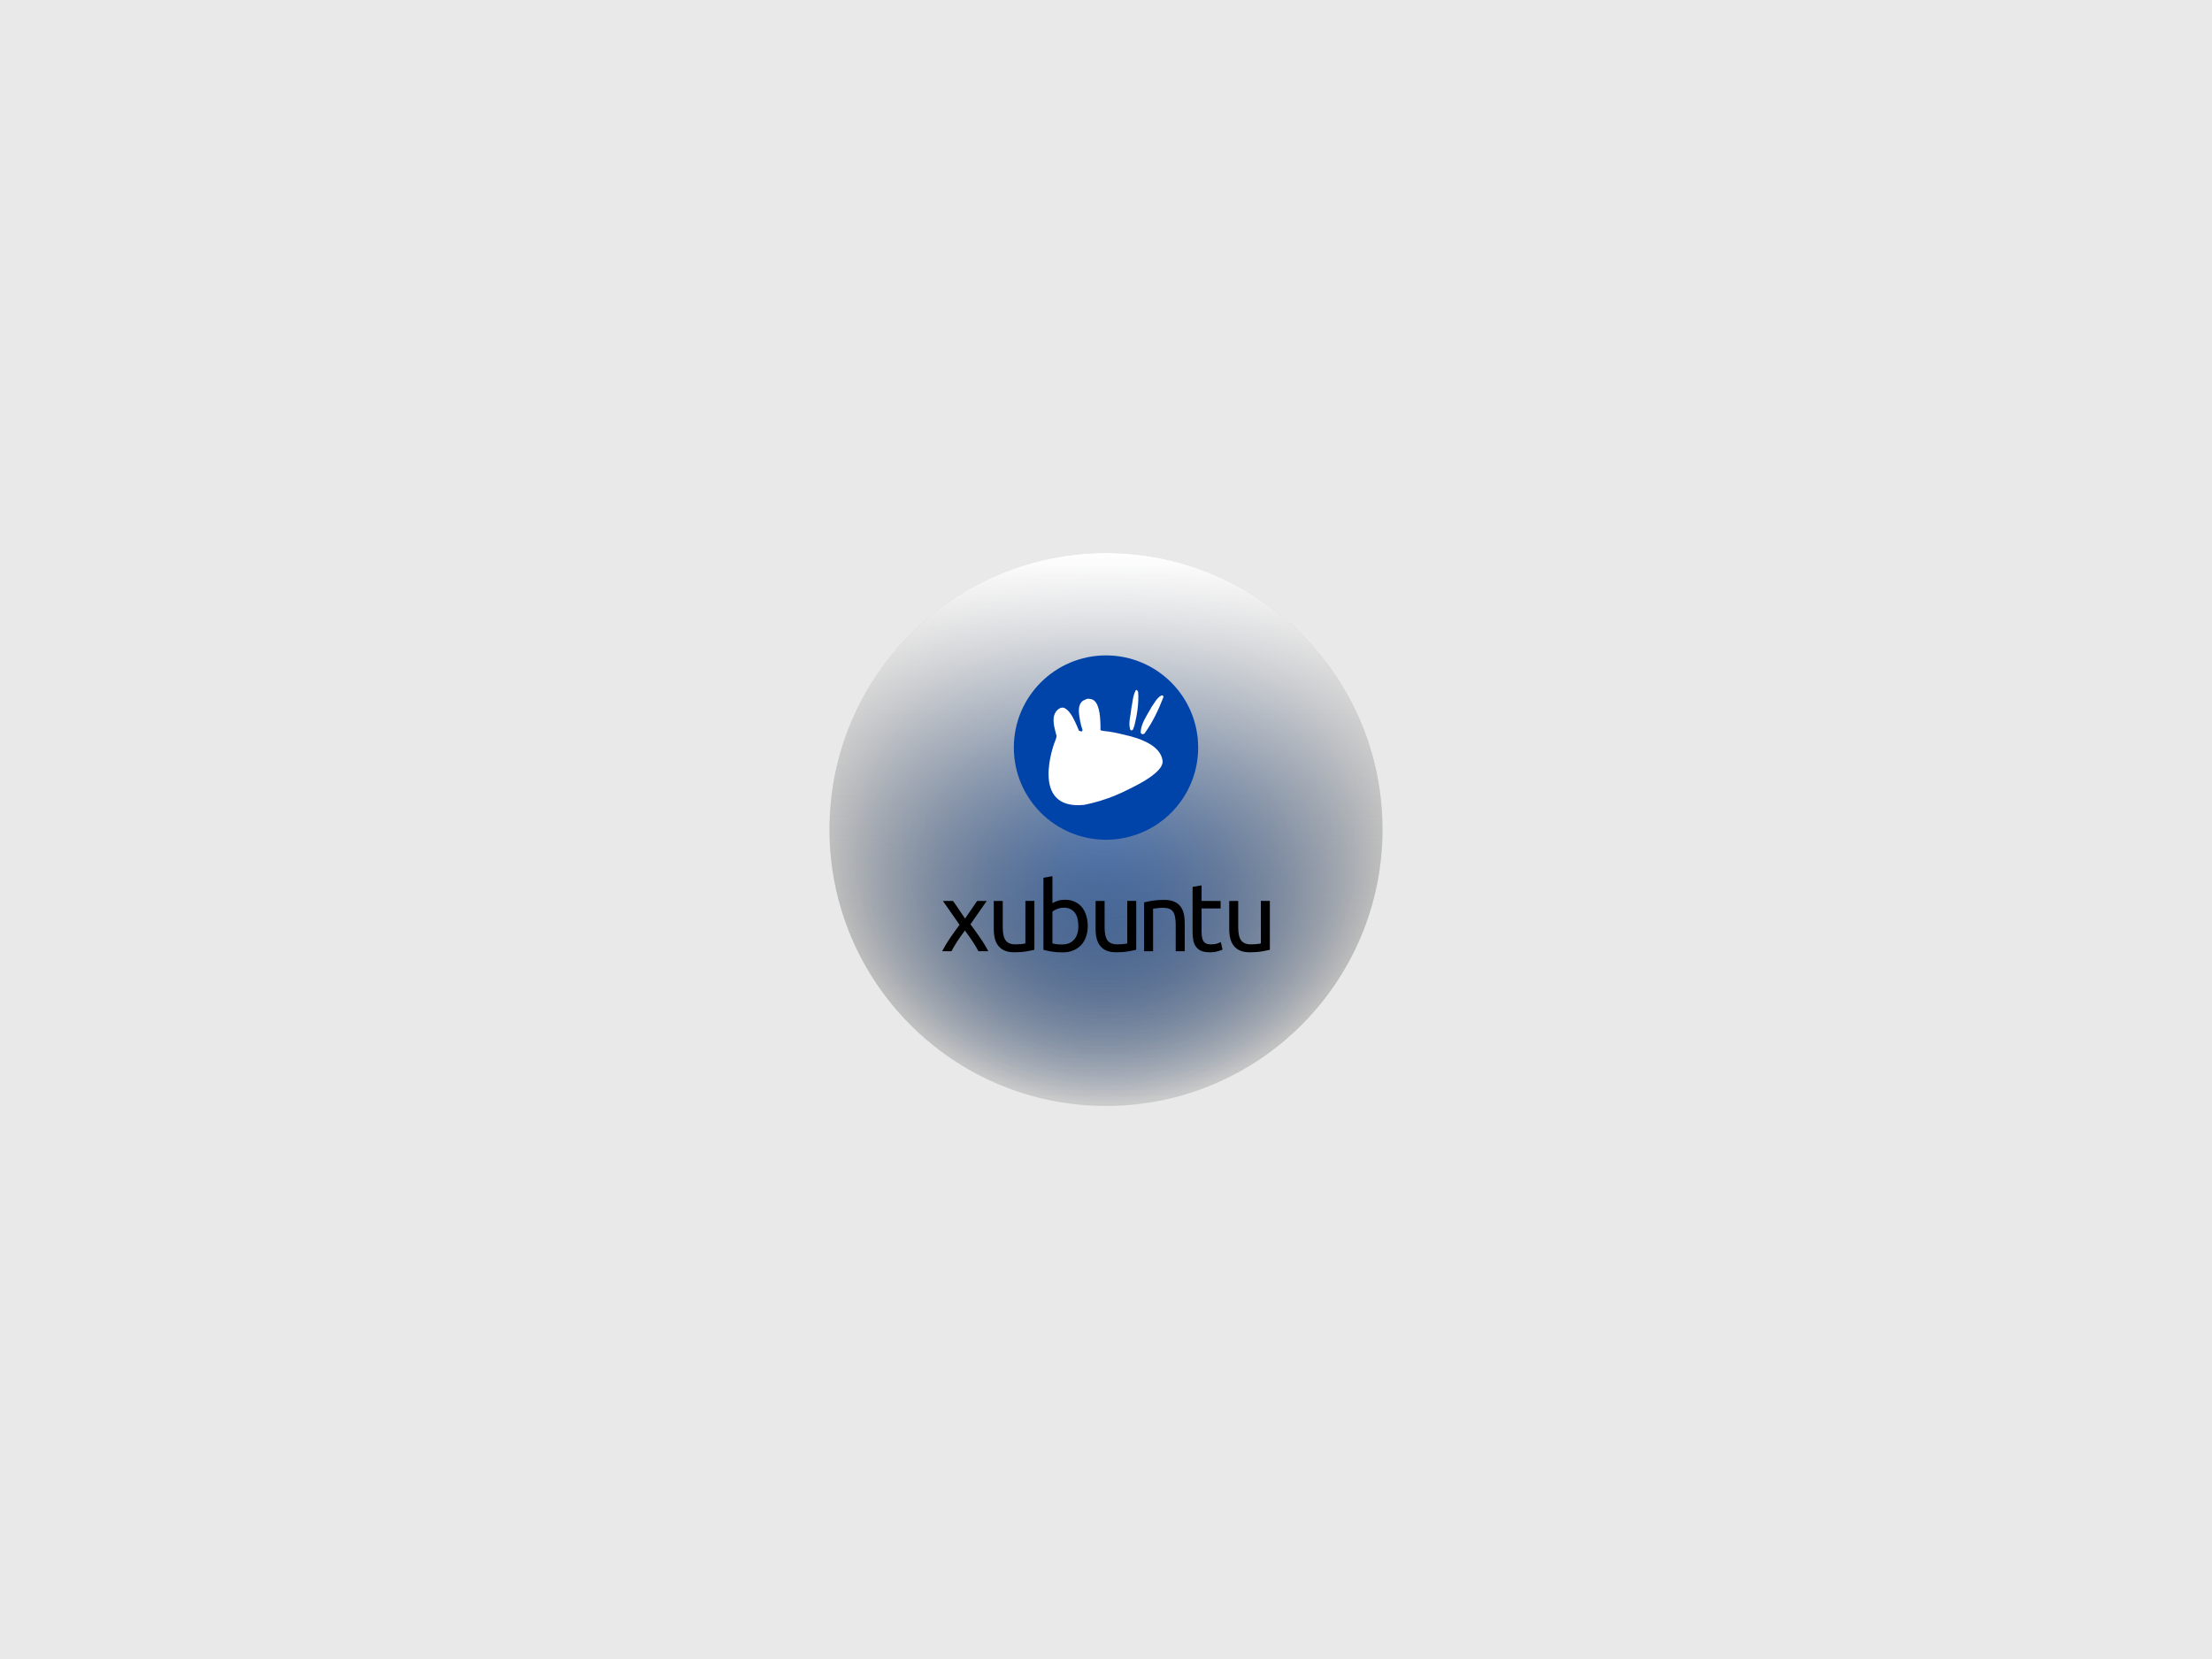
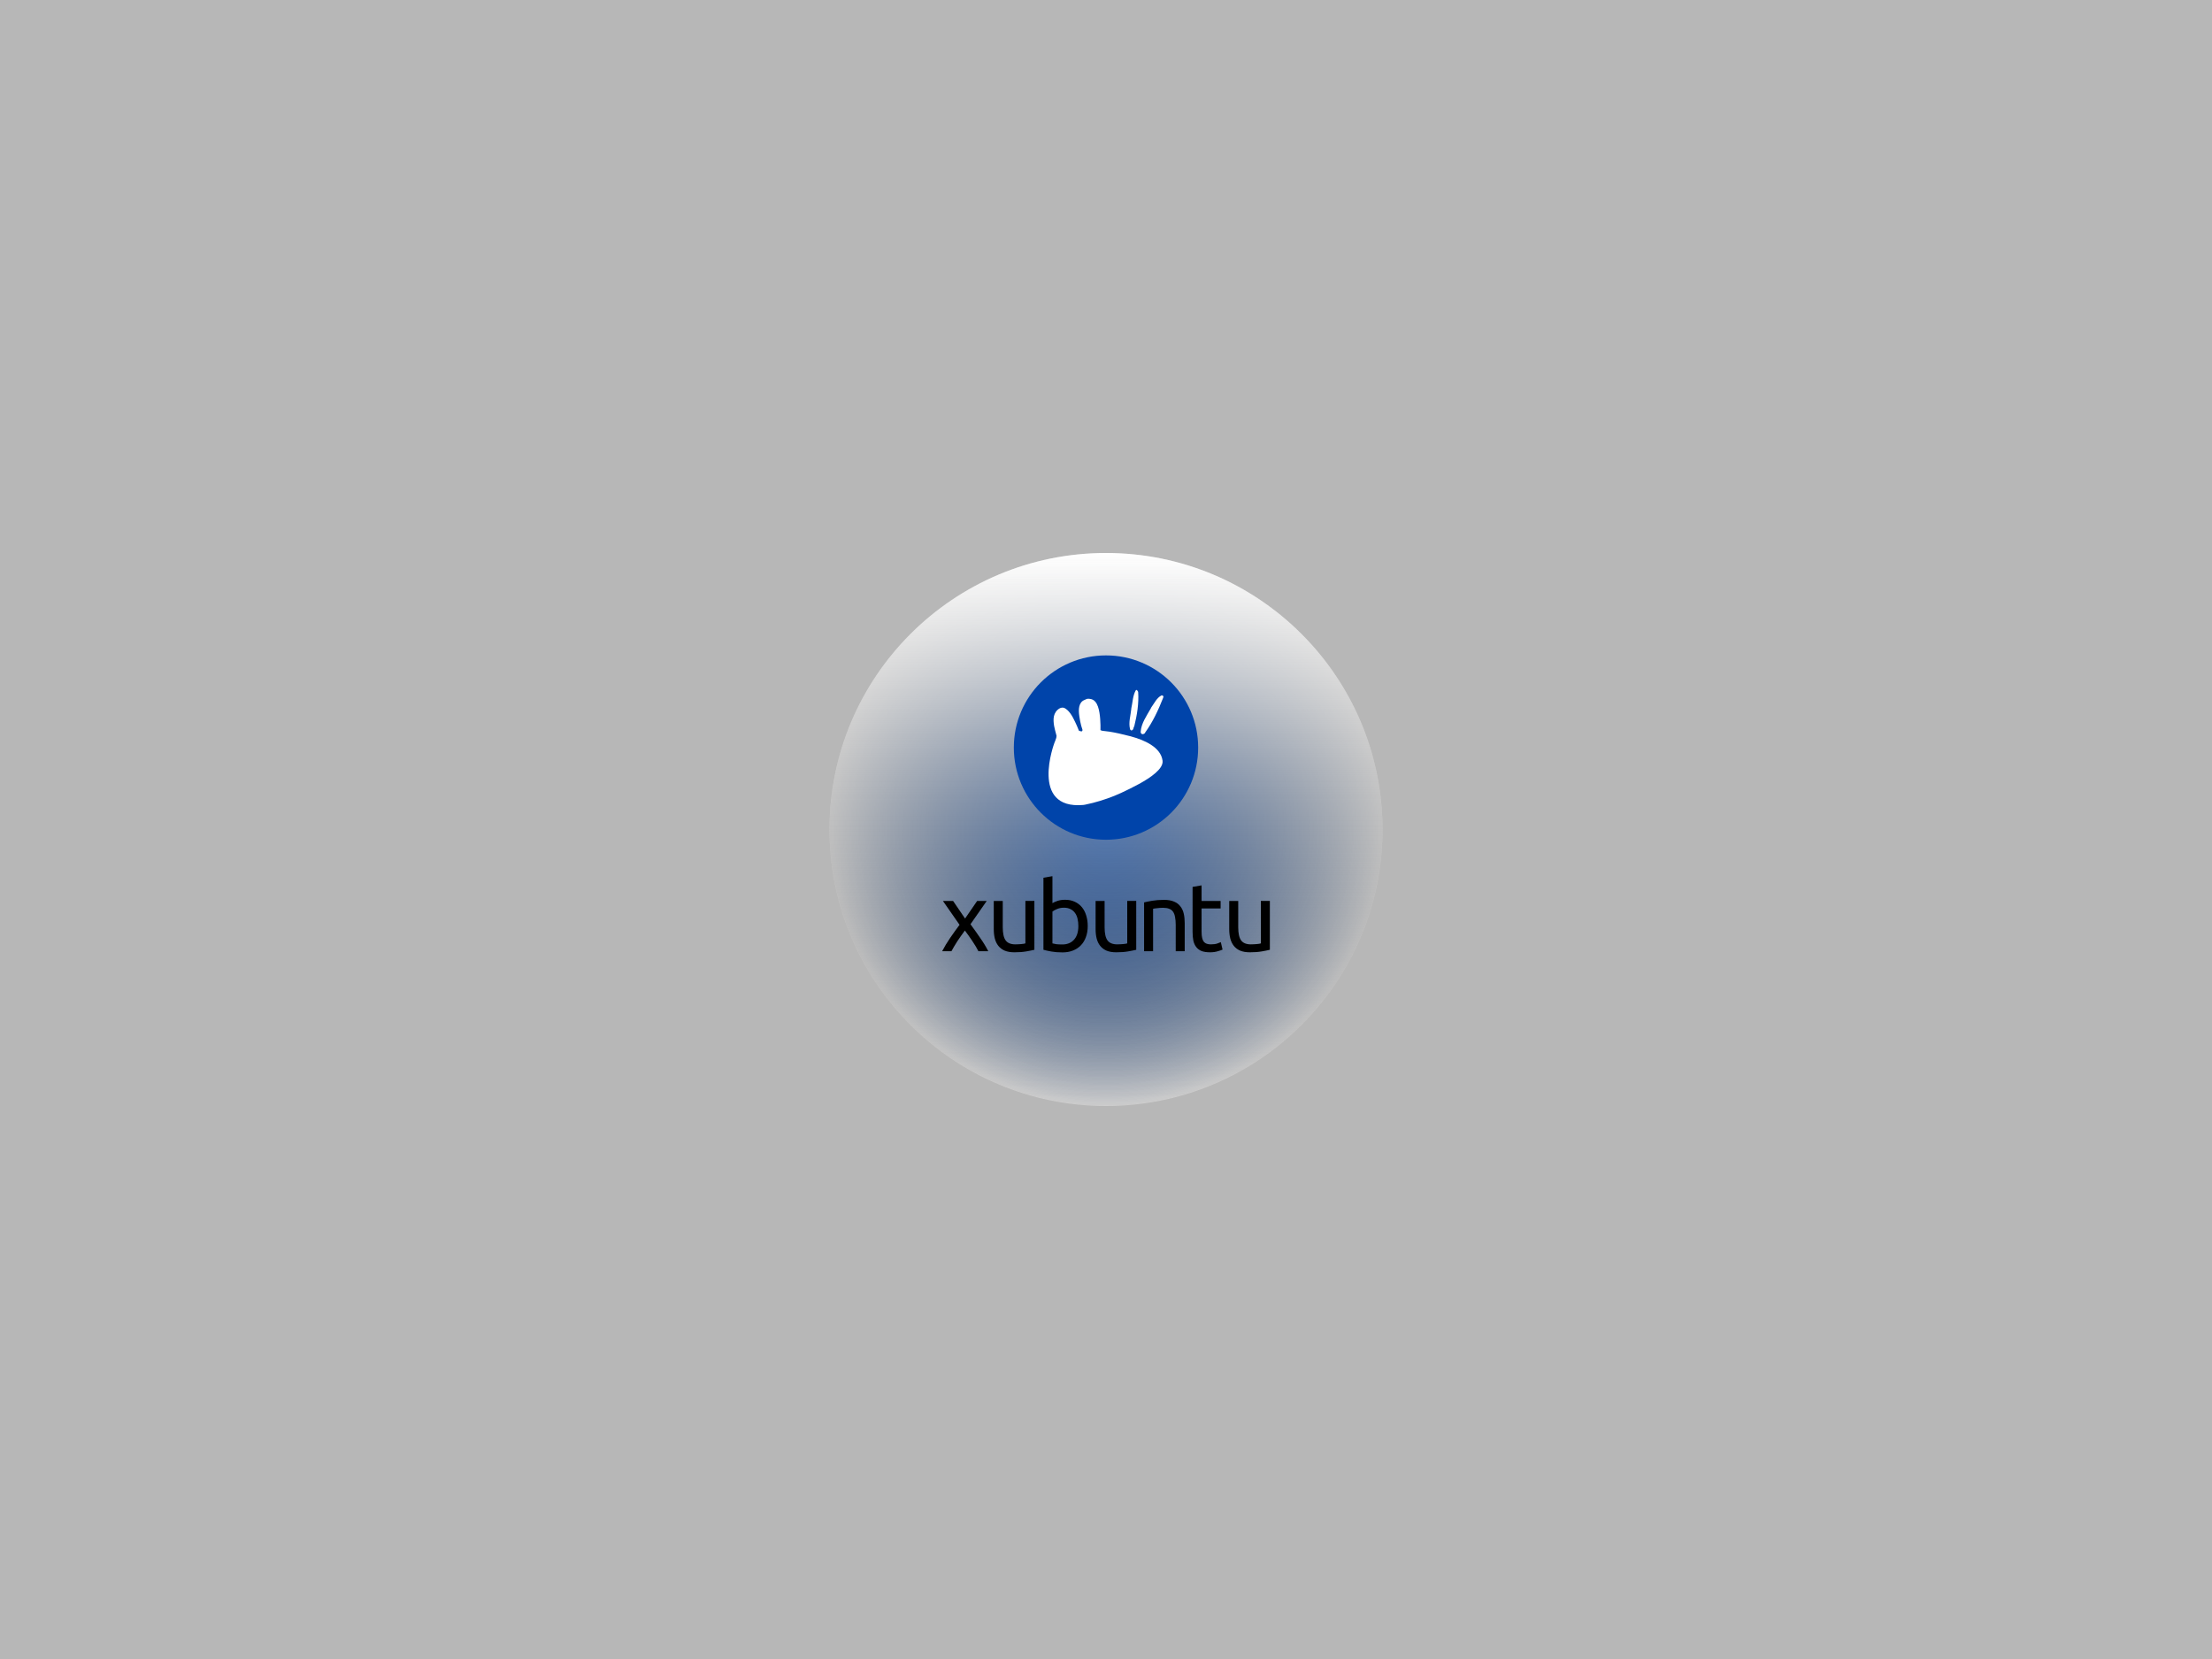
<svg xmlns="http://www.w3.org/2000/svg" xmlns:ns1="http://www.openswatchbook.org/uri/2009/osb" xmlns:xlink="http://www.w3.org/1999/xlink" id="svg3004" version="1.1" width="640" height="480" xml:space="preserve">
  <defs id="defs3008">
    <linearGradient id="linearGradient4226">
      <stop style="stop-color:#0044aa;stop-opacity:1;" offset="0" id="stop4228" />
      <stop style="stop-color:#0044aa;stop-opacity:0;" offset="1" id="stop4230" />
    </linearGradient>
    <linearGradient id="linearGradient4164">
      <stop style="stop-color:#a80030;stop-opacity:1;" offset="0" id="stop4166" />
      <stop style="stop-color:#a80030;stop-opacity:0;" offset="1" id="stop4168" />
    </linearGradient>
    <linearGradient id="linearGradient5303">
      <stop style="stop-color:#f26711;stop-opacity:1;" offset="0" id="stop5305" />
      <stop style="stop-color:#f26711;stop-opacity:0;" offset="1" id="stop5307" />
    </linearGradient>
    <linearGradient id="linearGradient5267">
      <stop style="stop-color:#666666;stop-opacity:1;" offset="0" id="stop5269" />
      <stop style="stop-color:#666666;stop-opacity:0;" offset="1" id="stop5271" />
    </linearGradient>
    <linearGradient id="linearGradient5251" ns1:paint="solid">
      <stop style="stop-color:#666666;stop-opacity:1;" offset="0" id="stop5253" />
    </linearGradient>
    <linearGradient xlink:href="#linearGradient5267" id="linearGradient5273" x1="-395.365" y1="-212.642" x2="4.763" y2="-212.642" gradientUnits="userSpaceOnUse" />
    <radialGradient xlink:href="#linearGradient5303" id="radialGradient5325" cx="-163.148" cy="-366.263" fx="-163.148" fy="-366.263" r="144.094" gradientTransform="matrix(1,0,0,0.9338842,0,-24.21576)" gradientUnits="userSpaceOnUse" />
    <radialGradient xlink:href="#linearGradient4164" id="radialGradient4170" cx="1447.778" cy="-272.917" fx="1447.778" fy="-272.917" r="223.333" gradientTransform="matrix(1,0,0,0.9751244,0,-6.788974)" gradientUnits="userSpaceOnUse" />
    <radialGradient xlink:href="#linearGradient4164-9" id="radialGradient4170-9" cx="1447.778" cy="-272.917" fx="1447.778" fy="-272.917" r="223.333" gradientTransform="matrix(1,0,0,0.9751244,0,-6.788974)" gradientUnits="userSpaceOnUse" />
    <linearGradient id="linearGradient4164-9">
      <stop style="stop-color:#a80030;stop-opacity:1;" offset="0" id="stop4166-0" />
      <stop style="stop-color:#a80030;stop-opacity:0;" offset="1" id="stop4168-2" />
    </linearGradient>
    <radialGradient r="223.333" fy="-272.917" fx="1447.778" cy="-272.917" cx="1447.778" gradientTransform="matrix(1,0,0,0.9751244,0,-6.788974)" gradientUnits="userSpaceOnUse" id="radialGradient4206" xlink:href="#linearGradient4164-9" />
    <radialGradient xlink:href="#linearGradient4164" id="radialGradient14319" gradientUnits="userSpaceOnUse" gradientTransform="matrix(1,0,0,0.9751244,0,-6.788974)" cx="1447.778" cy="-272.917" fx="1447.778" fy="-272.917" r="223.333" />
    <linearGradient xlink:href="#linearGradient5267" id="linearGradient14321" gradientUnits="userSpaceOnUse" x1="-395.365" y1="-212.642" x2="4.763" y2="-212.642" />
    <linearGradient xlink:href="#linearGradient5267" id="linearGradient14345" gradientUnits="userSpaceOnUse" x1="-395.365" y1="-212.642" x2="4.763" y2="-212.642" />
    <radialGradient xlink:href="#linearGradient4164" id="radialGradient14347" gradientUnits="userSpaceOnUse" gradientTransform="matrix(1,0,0,0.9751244,0,-6.788974)" cx="1447.778" cy="-272.917" fx="1447.778" fy="-272.917" r="223.333" />
    <radialGradient xlink:href="#linearGradient4164" id="radialGradient14931" gradientUnits="userSpaceOnUse" gradientTransform="matrix(1,0,0,0.9751244,0,-6.788974)" cx="1447.778" cy="-272.917" fx="1447.778" fy="-272.917" r="223.333" />
    <linearGradient xlink:href="#linearGradient5267" id="linearGradient14933" gradientUnits="userSpaceOnUse" x1="-395.365" y1="-212.642" x2="4.763" y2="-212.642" />
    <radialGradient xlink:href="#linearGradient4164" id="radialGradient14961" gradientUnits="userSpaceOnUse" gradientTransform="matrix(1,0,0,0.9751244,0,-6.788974)" cx="1447.778" cy="-272.917" fx="1447.778" fy="-272.917" r="223.333" />
    <linearGradient xlink:href="#linearGradient5267" id="linearGradient14963" gradientUnits="userSpaceOnUse" x1="-395.365" y1="-212.642" x2="4.763" y2="-212.642" />
    <linearGradient xlink:href="#linearGradient5267" id="linearGradient14991" gradientUnits="userSpaceOnUse" x1="-395.365" y1="-212.642" x2="4.763" y2="-212.642" />
    <linearGradient xlink:href="#linearGradient5267" id="linearGradient15015" gradientUnits="userSpaceOnUse" x1="-395.365" y1="-212.642" x2="4.763" y2="-212.642" />
    <linearGradient xlink:href="#linearGradient5267" id="linearGradient3725" gradientUnits="userSpaceOnUse" x1="-395.365" y1="-212.642" x2="4.763" y2="-212.642" />
    <radialGradient r="125.556" fy="-292.917" fx="-318.889" cy="-292.917" cx="-318.889" gradientTransform="matrix(1,0,0,1.061947,0,18.14526)" gradientUnits="userSpaceOnUse" id="radialGradient3812" xlink:href="#linearGradient3787-8" />
    <linearGradient id="linearGradient3787-8">
      <stop style="stop-color:#000000;stop-opacity:1;" offset="0" id="stop3789-9" />
      <stop style="stop-color:#000000;stop-opacity:0;" offset="1" id="stop3791-4" />
    </linearGradient>
    <radialGradient r="125.556" fy="-292.917" fx="-318.889" cy="-292.917" cx="-318.889" gradientTransform="matrix(1,0,0,1.061947,0,18.14526)" gradientUnits="userSpaceOnUse" id="radialGradient6789" xlink:href="#linearGradient3787-8" />
    <radialGradient xlink:href="#linearGradient4226" id="radialGradient4232" cx="1447.778" cy="-272.917" fx="1447.778" fy="-272.917" r="223.333" gradientTransform="matrix(1,0,0,0.9751244,0,-6.788974)" gradientUnits="userSpaceOnUse" />
    <radialGradient xlink:href="#linearGradient3787-8" id="radialGradient3090" gradientUnits="userSpaceOnUse" gradientTransform="matrix(1,0,0,1.061947,0,18.14526)" cx="-318.889" cy="-292.917" fx="-318.889" fy="-292.917" r="125.556" />
    <radialGradient xlink:href="#linearGradient4226" id="radialGradient3092" gradientUnits="userSpaceOnUse" gradientTransform="matrix(1,0,0,0.9751244,0,-6.788974)" cx="1447.778" cy="-272.917" fx="1447.778" fy="-272.917" r="223.333" />
    <linearGradient xlink:href="#linearGradient5267" id="linearGradient3094" gradientUnits="userSpaceOnUse" x1="-395.365" y1="-212.642" x2="4.763" y2="-212.642" />
    <radialGradient xlink:href="#linearGradient3787-8-0" id="radialGradient4061" gradientUnits="userSpaceOnUse" gradientTransform="matrix(1,0,0,1.061947,0,18.14526)" cx="-318.889" cy="-292.917" fx="-318.889" fy="-292.917" r="125.556" />
    <linearGradient id="linearGradient3787-8-0">
      <stop style="stop-color:#000000;stop-opacity:1;" offset="0" id="stop3789-9-2" />
      <stop style="stop-color:#000000;stop-opacity:0;" offset="1" id="stop3791-4-8" />
    </linearGradient>
    <radialGradient xlink:href="#linearGradient4226-1" id="radialGradient4063" gradientUnits="userSpaceOnUse" gradientTransform="matrix(1,0,0,0.9751244,0,-6.788974)" cx="1447.778" cy="-272.917" fx="1447.778" fy="-272.917" r="223.333" />
    <linearGradient id="linearGradient4226-1">
      <stop style="stop-color:#0044aa;stop-opacity:1;" offset="0" id="stop4228-8" />
      <stop style="stop-color:#0044aa;stop-opacity:0;" offset="1" id="stop4230-8" />
    </linearGradient>
    <linearGradient xlink:href="#linearGradient5267-5" id="linearGradient4065" gradientUnits="userSpaceOnUse" x1="-395.365" y1="-212.642" x2="4.763" y2="-212.642" />
    <linearGradient id="linearGradient5267-5">
      <stop style="stop-color:#666666;stop-opacity:1;" offset="0" id="stop5269-7" />
      <stop style="stop-color:#666666;stop-opacity:0;" offset="1" id="stop5271-3" />
    </linearGradient>
    <radialGradient xlink:href="#linearGradient3787-8-0-6" id="radialGradient4061-0" gradientUnits="userSpaceOnUse" gradientTransform="matrix(1,0,0,1.061947,0,18.14526)" cx="-318.889" cy="-292.917" fx="-318.889" fy="-292.917" r="125.556" />
    <linearGradient id="linearGradient3787-8-0-6">
      <stop style="stop-color:#000000;stop-opacity:1;" offset="0" id="stop3789-9-2-6" />
      <stop style="stop-color:#000000;stop-opacity:0;" offset="1" id="stop3791-4-8-9" />
    </linearGradient>
    <radialGradient xlink:href="#linearGradient3978" id="radialGradient3984" cx="1447.778" cy="-272.917" fx="1447.778" fy="-272.917" r="223.333" gradientTransform="matrix(1,0,0,0.9751244,0,-6.788974)" gradientUnits="userSpaceOnUse" />
    <linearGradient id="linearGradient3978">
      <stop style="stop-color:#0044aa;stop-opacity:1;" offset="0" id="stop3980" />
      <stop style="stop-color:#0044aa;stop-opacity:0;" offset="1" id="stop3982" />
    </linearGradient>
    <linearGradient xlink:href="#linearGradient5267-5-4" id="linearGradient3185" gradientUnits="userSpaceOnUse" x1="-395.365" y1="-212.642" x2="4.763" y2="-212.642" />
    <linearGradient id="linearGradient5267-5-4">
      <stop style="stop-color:#666666;stop-opacity:1;" offset="0" id="stop5269-7-6" />
      <stop style="stop-color:#666666;stop-opacity:0;" offset="1" id="stop5271-3-6" />
    </linearGradient>
    <radialGradient xlink:href="#linearGradient3787-8-0-4" id="radialGradient3870" gradientUnits="userSpaceOnUse" gradientTransform="matrix(1,0,0,1.061947,0,18.14526)" cx="-318.889" cy="-292.917" fx="-318.889" fy="-292.917" r="125.556" />
    <linearGradient id="linearGradient3787-8-0-4">
      <stop style="stop-color:#000000;stop-opacity:1;" offset="0" id="stop3789-9-2-1" />
      <stop style="stop-color:#000000;stop-opacity:0;" offset="1" id="stop3791-4-8-4" />
    </linearGradient>
    <radialGradient xlink:href="#linearGradient3978-23" id="radialGradient3868" gradientUnits="userSpaceOnUse" gradientTransform="matrix(1,0,0,0.9751244,0,-6.788974)" cx="1447.778" cy="-272.917" fx="1447.778" fy="-272.917" r="223.333" />
    <linearGradient id="linearGradient3978-23">
      <stop style="stop-color:#0044aa;stop-opacity:1;" offset="0" id="stop3980-7" />
      <stop style="stop-color:#0044aa;stop-opacity:0;" offset="1" id="stop3982-8" />
    </linearGradient>
    <linearGradient xlink:href="#linearGradient5267-5-7" id="linearGradient3866" gradientUnits="userSpaceOnUse" x1="-395.365" y1="-212.642" x2="4.763" y2="-212.642" />
    <linearGradient id="linearGradient5267-5-7">
      <stop style="stop-color:#ffffff;stop-opacity:1;" offset="0" id="stop5269-7-69" />
      <stop style="stop-color:#666666;stop-opacity:0;" offset="1" id="stop5271-3-1" />
    </linearGradient>
    <linearGradient xlink:href="#linearGradient5267-5-7" id="linearGradient3870" gradientUnits="userSpaceOnUse" x1="-395.365" y1="-212.642" x2="4.763" y2="-212.642" />
    <radialGradient xlink:href="#linearGradient3978-23" id="radialGradient3872" gradientUnits="userSpaceOnUse" gradientTransform="matrix(1,0,0,0.9751244,0,-6.788974)" cx="1447.778" cy="-272.917" fx="1447.778" fy="-272.917" r="223.333" />
    <radialGradient xlink:href="#linearGradient3787-8-0-4" id="radialGradient3874" gradientUnits="userSpaceOnUse" gradientTransform="matrix(1,0,0,1.061947,0,18.14526)" cx="-318.889" cy="-292.917" fx="-318.889" fy="-292.917" r="125.556" />
  </defs>
  <g id="g3012" transform="matrix(1.25,0,0,-1.25,0,480)">
-     <rect style="fill:#e9e9e9;fill-opacity:1;stroke:none" id="rect3036" width="512" height="384" x="0" y="-384" transform="scale(1,-1)" />
+     <rect style="fill:#b7b7b7;fill-opacity:1;stroke:none" id="rect3036" width="512" height="384" x="0" y="-384" transform="scale(1,-1)" />
    <g id="g3876" transform="matrix(0.5925925,0,0,0.5925925,-199.111,-63.99996)">
      <path transform="matrix(1.08777,0,0,-1.008,913.295,91.62002)" d="m -34.286,-337.679 c 0,59.173 -44.452,107.143 -99.286,107.143 -54.834,0 -99.286,-47.969 -99.286,-107.143 0,-59.173 44.452,-107.143 99.286,-107.143 54.834,0 99.286,47.969 99.286,107.143 z" id="path3219" style="fill:#cdcdcd;fill-opacity:1;fill-rule:nonzero;stroke:none" />
      <path transform="matrix(0,0.860177,0.81,0,1005.263,706.3009)" d="m -193.333,-292.917 c 0,73.638 -56.213,133.333 -125.556,133.333 -69.342,0 -125.556,-59.695 -125.556,-133.333 0,-73.638 56.213,-133.333 125.556,-133.333 69.342,0 125.556,59.695 125.556,133.333 z" id="path5277-0-7" style="opacity:0.75;fill:url(#radialGradient3874);fill-opacity:1;fill-rule:evenodd;stroke:none" />
      <path transform="matrix(0.4835821,0,0,-0.4959184,67.88056,296.6556)" d="m 1671.111,-272.917 c 0,120.275 -99.99,217.778 -223.333,217.778 -123.344,0 -223.333,-97.502 -223.333,-217.778 0,-120.275 99.99,-217.778 223.333,-217.778 123.344,0 223.333,97.502 223.333,217.778 z" id="path4162-0" style="fill:url(#radialGradient3872);fill-opacity:1;fill-rule:nonzero;stroke:none" />
      <path transform="matrix(0,-0.5398262,-0.5813513,0,644.3803,326.5714)" d="m 4.763,-212.642 c 0,102.6 -89.572,185.774 -200.064,185.774 -110.493,0 -200.064,-83.174 -200.064,-185.774 0,-102.6 89.572,-185.774 200.064,-185.774 110.493,0 200.064,83.174 200.064,185.774 z" id="path3806-2" style="fill:url(#linearGradient3870);fill-opacity:1;fill-rule:evenodd;stroke:none" />
      <g transform="translate(660,834.8898)" id="g4114">
        <g style="fill:#000000;fill-opacity:1;display:inline" id="g3200-0" transform="matrix(0.6066325,0,0,-0.6066316,-55.66105,-109.4181)">
          <path d="m 187.639,562.151 c -0.457,-0.913 -1.017,-1.931 -1.681,-3.052 -0.664,-1.121 -1.391,-2.263 -2.18,-3.425 -0.789,-1.204 -1.598,-2.387 -2.429,-3.55 -0.83,-1.162 -1.64,-2.263 -2.429,-3.301 -0.789,1.038 -1.598,2.159 -2.429,3.363 -0.83,1.163 -1.64,2.346 -2.429,3.55 -0.747,1.162 -1.453,2.304 -2.117,3.425 -0.664,1.121 -1.225,2.117 -1.681,2.989 l -5.978,0 c 1.453,-2.823 3.176,-5.688 5.169,-8.594 2.034,-2.948 4.048,-5.75 6.041,-8.407 l -10.711,-15.382 6.539,0 7.722,11.334 7.784,-11.334 6.165,0 -10.462,15.008 c 1.993,2.699 4.027,5.563 6.103,8.594 2.117,2.989 3.903,5.916 5.356,8.781 l -6.352,0" style="font-size:49.492px;font-style:normal;font-weight:normal;fill:#000000;fill-opacity:1;stroke:none;display:inline;font-family:ubuntubeta;-inkscape-font-specification:ubuntubeta" id="path2826-1" />
          <path d="m 223.677,561.216 c -1.329,0.332 -3.093,0.685 -5.293,1.059 -2.159,0.374 -4.671,0.56 -7.535,0.56 -2.491,0 -4.588,-0.353 -6.29,-1.059 -1.702,-0.747 -3.072,-1.785 -4.11,-3.114 -1.038,-1.329 -1.785,-2.885 -2.242,-4.671 -0.457,-1.827 -0.685,-3.84 -0.685,-6.041 l 0,-18.184 5.792,0 0,16.939 c -2e-5,3.944 0.623,6.767 1.868,8.469 1.246,1.702 3.342,2.553 6.29,2.553 0.623,10e-6 1.266,-0.021 1.931,-0.062 0.664,-0.042 1.287,-0.083 1.868,-0.125 0.581,-0.083 1.1,-0.145 1.557,-0.187 0.498,-0.083 0.851,-0.166 1.059,-0.249 l 0,-27.339 5.792,0 0,31.449" style="font-size:49.492px;font-style:normal;font-weight:normal;fill:#000000;fill-opacity:1;stroke:none;display:inline;font-family:ubuntubeta;-inkscape-font-specification:ubuntubeta" id="path2828-4" />
          <path d="m 235.298,531.2 c 0.706,-0.457 1.764,-0.934 3.176,-1.432 1.453,-0.498 3.114,-0.747 4.982,-0.747 2.325,3e-5 4.38,0.415 6.165,1.246 1.827,0.83 3.363,1.993 4.608,3.487 1.245,1.495 2.18,3.28 2.802,5.356 0.664,2.076 0.996,4.359 0.996,6.85 -2e-5,2.616 -0.394,4.982 -1.183,7.099 -0.747,2.076 -1.827,3.84 -3.238,5.293 -1.412,1.453 -3.114,2.574 -5.107,3.363 -1.993,0.789 -4.235,1.183 -6.726,1.183 -2.699,0 -5.086,-0.187 -7.162,-0.56 -2.076,-0.374 -3.778,-0.747 -5.107,-1.121 l 0,-46.395 5.792,-0.996 0,17.375 m 0,25.907 c 0.581,0.166 1.391,0.332 2.429,0.498 1.079,0.125 2.408,0.187 3.986,0.187 3.114,10e-6 5.605,-1.017 7.473,-3.052 1.868,-2.076 2.802,-5.003 2.802,-8.781 -2e-5,-1.661 -0.166,-3.218 -0.498,-4.671 -0.332,-1.453 -0.872,-2.699 -1.619,-3.737 -0.747,-1.079 -1.723,-1.91 -2.927,-2.491 -1.163,-0.623 -2.574,-0.934 -4.235,-0.934 -1.578,2e-5 -3.031,0.27 -4.359,0.81 -1.329,0.54 -2.346,1.1 -3.052,1.681 l 0,20.489" style="font-size:49.492px;font-style:normal;font-weight:normal;fill:#000000;fill-opacity:1;stroke:none;display:inline;font-family:ubuntubeta;-inkscape-font-specification:ubuntubeta" id="path2830-9" />
          <path d="m 289.247,561.216 c -1.329,0.332 -3.093,0.685 -5.293,1.059 -2.159,0.374 -4.671,0.56 -7.535,0.56 -2.491,0 -4.588,-0.353 -6.29,-1.059 -1.702,-0.747 -3.072,-1.785 -4.11,-3.114 -1.038,-1.329 -1.785,-2.885 -2.242,-4.671 -0.457,-1.827 -0.685,-3.84 -0.685,-6.041 l 0,-18.184 5.792,0 0,16.939 c -1e-5,3.944 0.623,6.767 1.868,8.469 1.246,1.702 3.342,2.553 6.29,2.553 0.623,10e-6 1.266,-0.021 1.931,-0.062 0.664,-0.042 1.287,-0.083 1.868,-0.125 0.581,-0.083 1.1,-0.145 1.557,-0.187 0.498,-0.083 0.851,-0.166 1.059,-0.249 l 0,-27.339 5.792,0 0,31.449" style="font-size:49.492px;font-style:normal;font-weight:normal;fill:#000000;fill-opacity:1;stroke:none;display:inline;font-family:ubuntubeta;-inkscape-font-specification:ubuntubeta" id="path2832-5" />
          <path d="m 294.31,530.701 c 1.329,-0.332 3.093,-0.685 5.293,-1.059 2.2,-0.374 4.733,-0.56 7.598,-0.56 2.574,4e-5 4.712,0.374 6.414,1.121 1.702,0.706 3.051,1.723 4.048,3.052 1.038,1.287 1.764,2.844 2.18,4.671 0.415,1.827 0.623,3.84 0.623,6.041 l 0,18.184 -5.792,0 0,-16.939 c -3e-5,-1.993 -0.145,-3.695 -0.436,-5.107 -0.249,-1.412 -0.685,-2.553 -1.308,-3.425 -0.623,-0.872 -1.453,-1.495 -2.491,-1.868 -1.038,-0.415 -2.325,-0.623 -3.861,-0.623 -0.623,3e-5 -1.266,0.021 -1.931,0.062 -0.664,0.042 -1.308,0.104 -1.931,0.187 -0.581,0.042 -1.121,0.104 -1.619,0.187 -0.457,0.083 -0.789,0.145 -0.996,0.187 l 0,27.339 -5.792,0 0,-31.449" style="font-size:49.492px;font-style:normal;font-weight:normal;fill:#000000;fill-opacity:1;stroke:none;display:inline;font-family:ubuntubeta;-inkscape-font-specification:ubuntubeta" id="path2834-8" />
          <path d="m 331.321,529.767 12.268,0 0,4.857 -12.268,0 0,14.946 c -2e-5,1.619 0.125,2.968 0.374,4.048 0.249,1.038 0.623,1.868 1.121,2.491 0.498,0.581 1.121,0.996 1.868,1.246 0.747,0.249 1.619,0.374 2.616,0.374 1.744,10e-6 3.135,-0.187 4.172,-0.56 1.079,-0.415 1.827,-0.706 2.242,-0.872 l 1.121,4.795 c -0.581,0.291 -1.598,0.644 -3.052,1.059 -1.453,0.457 -3.114,0.685 -4.982,0.685 -2.2,0 -4.027,-0.27 -5.48,-0.81 -1.412,-0.581 -2.553,-1.432 -3.425,-2.553 -0.872,-1.121 -1.495,-2.491 -1.868,-4.11 -0.332,-1.661 -0.498,-3.57 -0.498,-5.729 l 0,-28.896 5.792,-0.996 0,10.026" style="font-size:49.492px;font-style:normal;font-weight:normal;fill:#000000;fill-opacity:1;stroke:none;display:inline;font-family:ubuntubeta;-inkscape-font-specification:ubuntubeta" id="path2836-9" />
          <path d="m 375.287,561.216 c -1.329,0.332 -3.093,0.685 -5.293,1.059 -2.159,0.374 -4.671,0.56 -7.535,0.56 -2.491,0 -4.588,-0.353 -6.29,-1.059 -1.702,-0.747 -3.072,-1.785 -4.11,-3.114 -1.038,-1.329 -1.785,-2.885 -2.242,-4.671 -0.457,-1.827 -0.685,-3.84 -0.685,-6.041 l 0,-18.184 5.792,0 0,16.939 c -1e-5,3.944 0.623,6.767 1.868,8.469 1.246,1.702 3.342,2.553 6.29,2.553 0.623,10e-6 1.266,-0.021 1.931,-0.062 0.664,-0.042 1.287,-0.083 1.868,-0.125 0.581,-0.083 1.1,-0.145 1.557,-0.187 0.498,-0.083 0.851,-0.166 1.059,-0.249 l 0,-27.339 5.792,0 0,31.449" style="font-size:49.492px;font-style:normal;font-weight:normal;fill:#000000;fill-opacity:1;stroke:none;display:inline;font-family:ubuntubeta;-inkscape-font-specification:ubuntubeta" id="path2838-7" />
        </g>
        <g id="g4106">
          <path transform="matrix(2.70604,0,0,-2.70604,-591.7047,-541.4669)" d="m 271.875,-63.036 c 0,7.347 -5.956,13.304 -13.304,13.304 -7.347,0 -13.304,-5.956 -13.304,-13.304 0,-7.347 5.956,-13.304 13.304,-13.304 7.347,0 13.304,5.956 13.304,13.304 z" id="path3354-2" style="fill:#0044aa;fill-opacity:1;stroke:none" />
          <g transform="matrix(1.8,0,0,-1.8,-521.538,336.253)" id="g3372-0">
            <g id="g3368-4" transform="translate(0.4464286,-0.04464286)">
              <path d="m 355.844,380.406 c -0.07,0.04 -0.081,0.061 -0.062,0.031 -0.679,1.144 -0.697,2.653 -1,4 a 0.498,0.498 0 0 1 0,0.031 c -0.005,0.02 0.005,0.043 0,0.062 -0.147,1.446 -0.624,2.921 -0.281,4.312 a 0.498,0.498 0 0 1 0.031,0.094 c 0.003,0.01 -0.003,0.021 0,0.031 0.005,0.008 -0.005,0.024 0,0.031 0.006,0.009 0.025,-0.008 0.031,0 0.073,0.101 0.162,0.176 0.219,0.188 0.04,0.008 0.11,0.004 0.25,-0.094 0.151,-0.105 0.237,-0.316 0.281,-0.594 a 0.498,0.498 0 0 1 0.062,-0.094 0.498,0.498 0 0 1 0,-0.031 0.498,0.498 0 0 1 0.031,-0.094 0.498,0.498 0 0 1 0.031,-0.031 c 0.598,-2.387 1.003,-4.892 0.844,-7.344 -0.02,-0.122 -0.043,-0.207 -0.156,-0.344 -0.075,-0.091 -0.137,-0.143 -0.156,-0.156 -0.019,-0.013 0.007,-0.004 -0.062,0 a 0.498,0.498 0 0 1 -0.031,0 c -0.026,0.003 -0.016,-6.1e-4 -0.031,0 z" id="path3366-3" style="fill:#ffffff;fill-opacity:1;stroke:none" />
              <path transform="translate(-0.4910714,-0.2678571)" d="m 361.844,381.844 c -1.036,0.504 -1.567,1.705 -2.281,2.688 a 0.467,0.467 0 0 1 -0.031,0.094 0.467,0.467 0 0 1 -0.031,0.062 c -0.906,1.605 -2.061,3.207 -2.188,5.062 -7.1e-4,0.011 6.5e-4,0.021 0,0.031 0.014,0.28 0.174,0.432 0.344,0.469 0.167,0.036 0.474,-0.059 0.594,-0.25 a 0.467,0.467 0 0 1 0.031,-0.031 0.467,0.467 0 0 1 0,-0.031 0.467,0.467 0 0 1 0,-0.031 c 1.646,-2.262 2.884,-4.925 3.906,-7.531 a 0.467,0.467 0 0 1 0,-0.031 c 0.071,-0.171 0.094,-0.215 0.031,-0.344 -0.018,-0.038 -0.212,-0.169 -0.312,-0.156 -0.016,0.007 -0.046,-0.008 -0.062,0 z" id="path3364-7" style="fill:#ffffff;fill-opacity:1;stroke:none" />
            </g>
            <path style="fill:#ffffff;fill-opacity:1;stroke:none" d="m 345.67,382.277 c -0.167,0.031 -0.416,0.181 -0.594,0.25 -0.628,0.238 -0.975,0.777 -1.125,1.406 -0.153,0.644 -0.102,1.361 0,2.094 0.102,0.731 0.248,1.486 0.406,2.062 0.136,0.498 0.234,0.741 0.281,0.906 l 0,0.125 c 0,0.054 -0.026,0.05 -0.062,0.094 -0.02,0.011 0.02,0.062 0,0.062 -0.045,0.035 -0.1,0.062 -0.156,0.062 -0.111,0.007 -0.198,-0.033 -0.312,-0.062 -0.078,-0.018 -0.18,-0.081 -0.156,-0.062 -0.036,-0.022 -0.101,-0.024 -0.125,-0.062 0,0.015 0.022,0.014 0,-0.031 -0.025,-0.047 -0.054,-0.166 -0.094,-0.25 -0.089,-0.189 -0.159,-0.409 -0.281,-0.688 -0.244,-0.555 -0.558,-1.236 -0.906,-1.875 -0.35,-0.641 -0.762,-1.224 -1.219,-1.625 -0.228,-0.201 -0.51,-0.402 -0.781,-0.469 -0.262,-0.066 -0.573,-0.01 -0.844,0.125 -0.7,0.388 -1.096,1.024 -1.25,1.688 -0.155,0.673 -0.082,1.449 0.031,2.125 0.115,0.675 0.292,1.231 0.406,1.688 0.049,0.193 0.109,0.372 0.125,0.469 0,0.096 -0.039,0.345 -0.062,0.438 -0.118,0.409 -0.406,1.094 -0.406,1.094 0,0 -5.453,14.483 6.25,13.469 0.096,-0.007 0.315,-0.062 0.406,-0.062 2.298,-0.463 4.473,-1.158 6.406,-1.938 0.38,-0.182 0.878,-0.363 1.438,-0.625 1.119,-0.524 2.525,-1.196 3.875,-1.938 1.351,-0.742 2.605,-1.533 3.562,-2.375 0.96,-0.843 1.66,-1.767 1.531,-2.688 -0.204,-1.483 -1.189,-2.586 -2.5,-3.438 -1.316,-0.855 -2.957,-1.445 -4.594,-1.875 -1.636,-0.43 -3.224,-0.78 -4.438,-0.969 -0.607,-0.095 -1.175,-0.122 -1.531,-0.188 -0.105,-0.018 -0.162,-0.044 -0.219,-0.062 -0.031,-0.004 -0.033,-0.013 -0.062,-0.031 -0.036,-0.022 -0.103,-0.024 -0.125,-0.062 -0.02,-0.036 0,-0.083 0,-0.125 0,-0.016 -1.7e-4,-0.041 0,-0.062 l 0,-0.906 c -0.02,-0.748 -0.064,-1.736 -0.219,-2.656 -0.156,-0.925 -0.398,-1.809 -0.906,-2.406 -0.302,-0.355 -0.73,-0.589 -1.25,-0.625 -0.156,-0.018 -0.331,-0.031 -0.5,0 z" id="path3302-3" />
          </g>
        </g>
      </g>
    </g>
  </g>
</svg>
